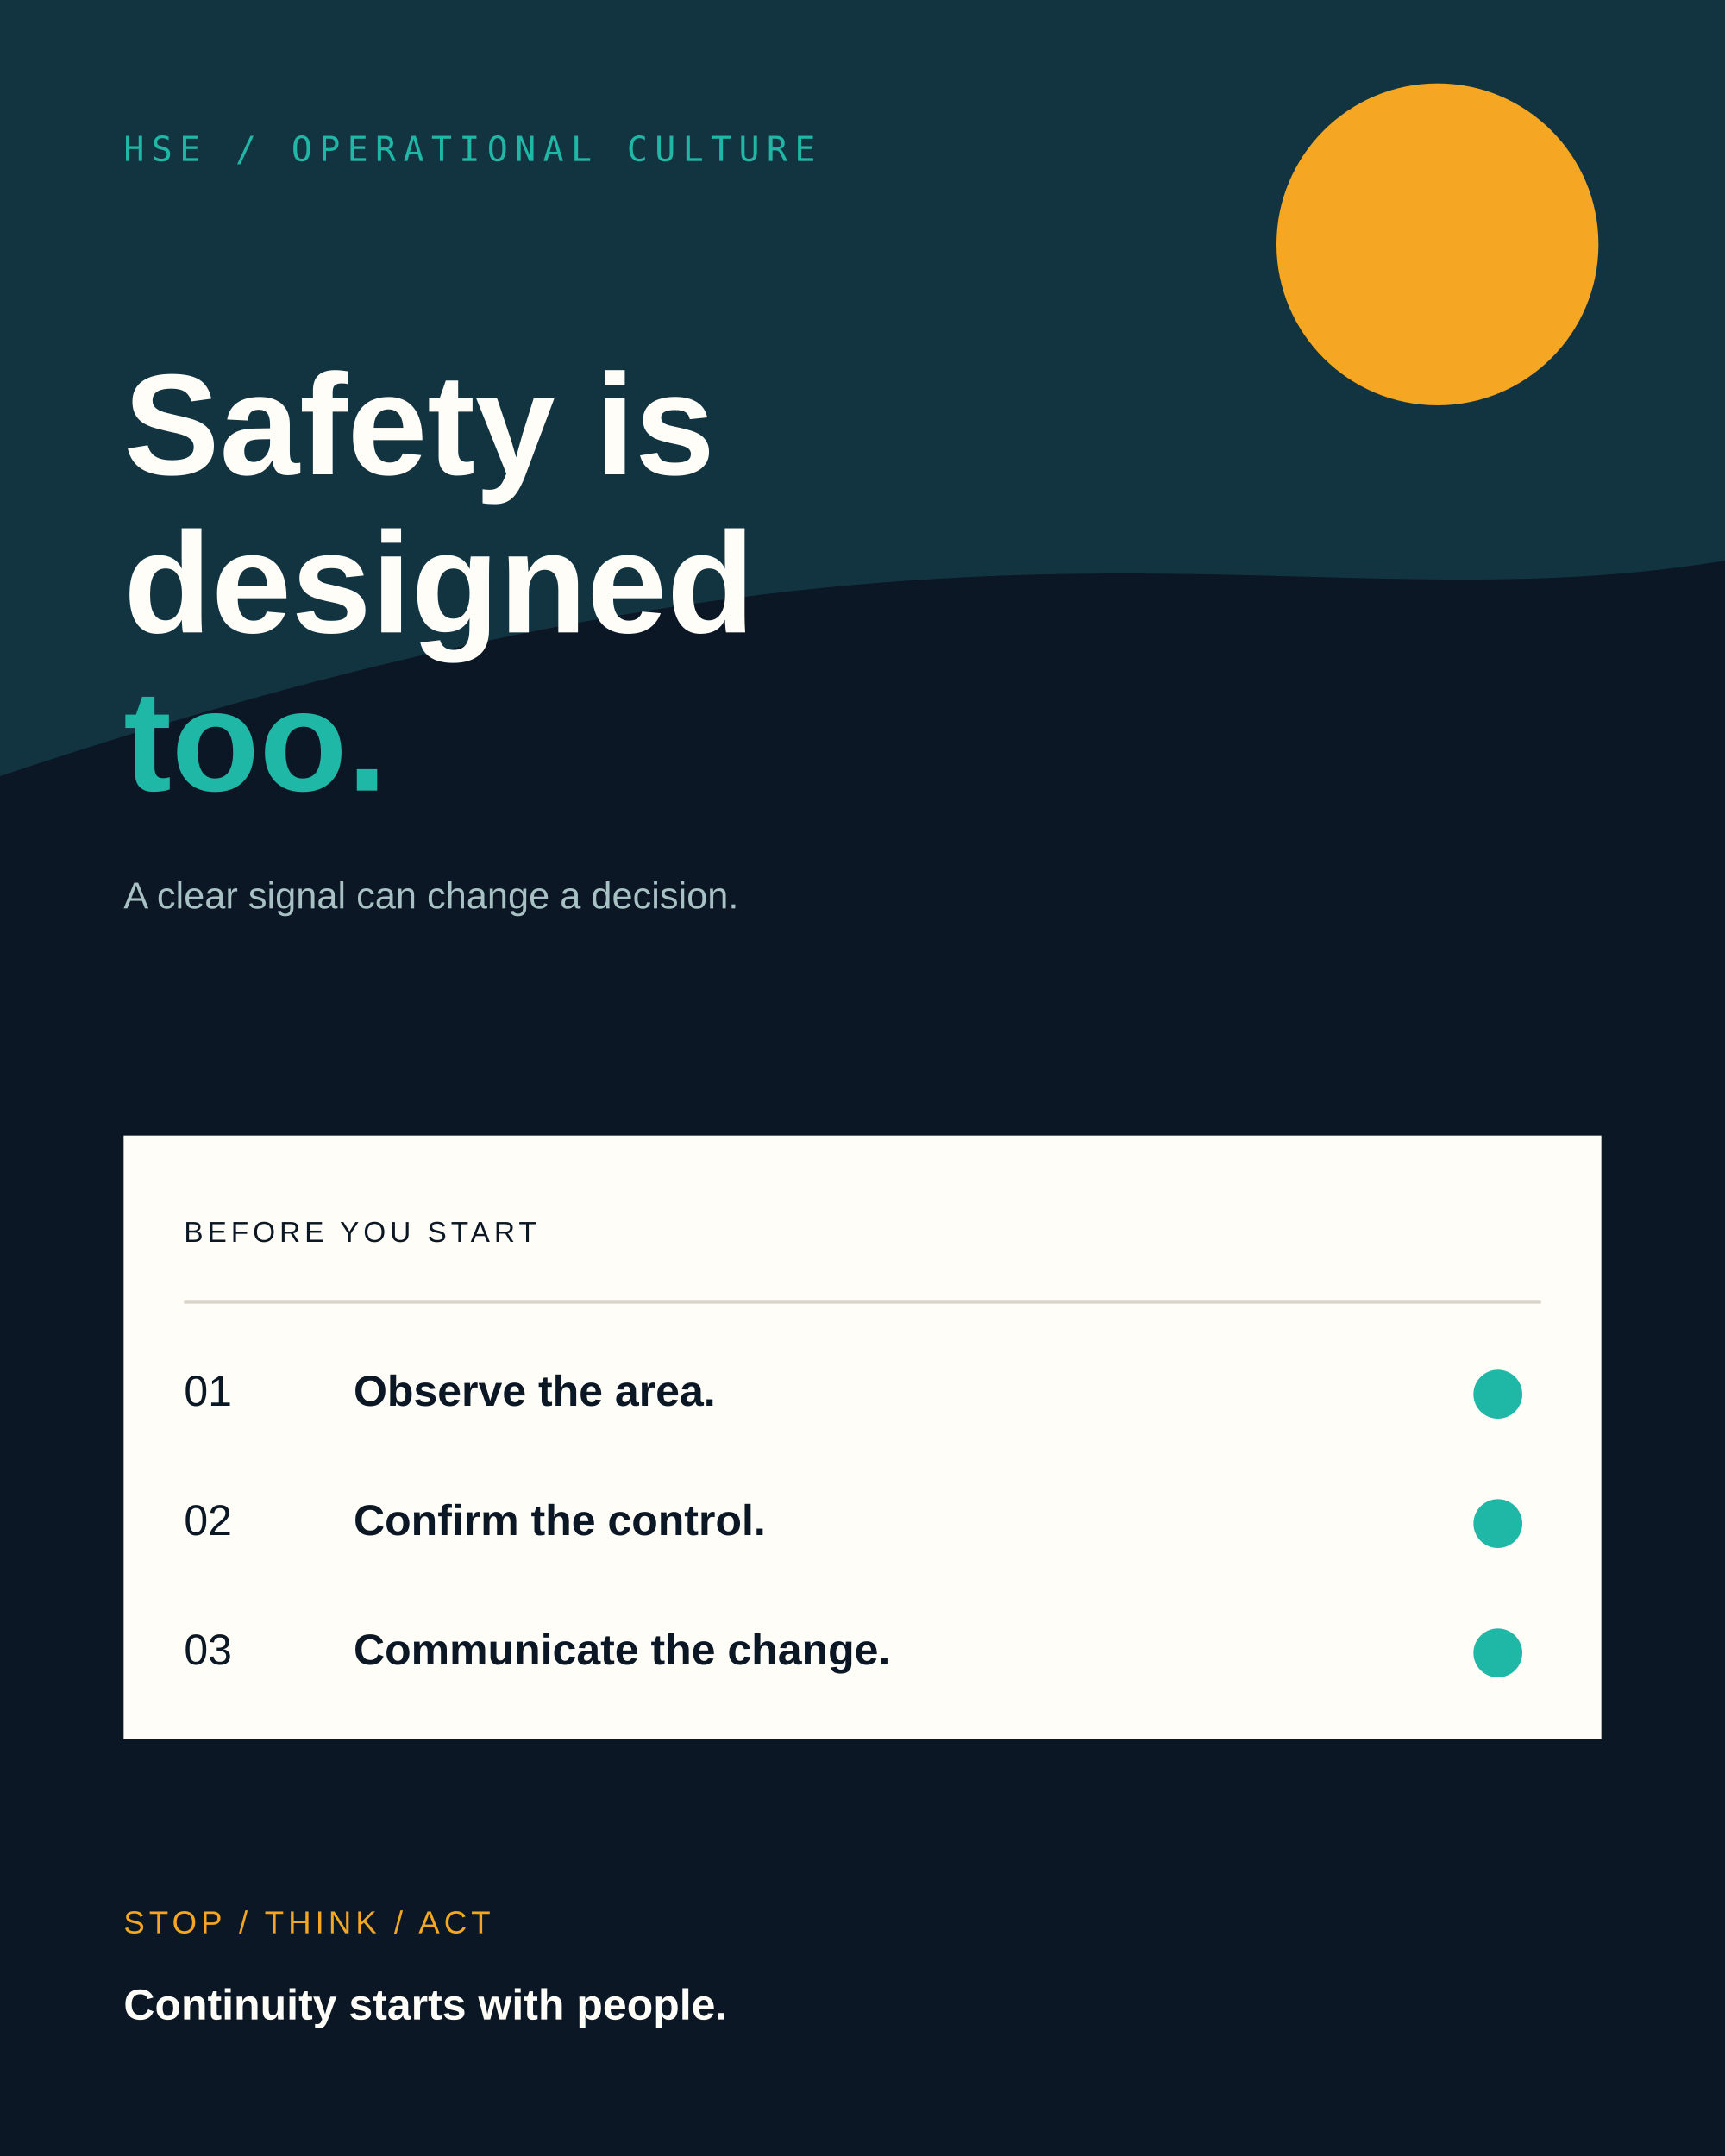
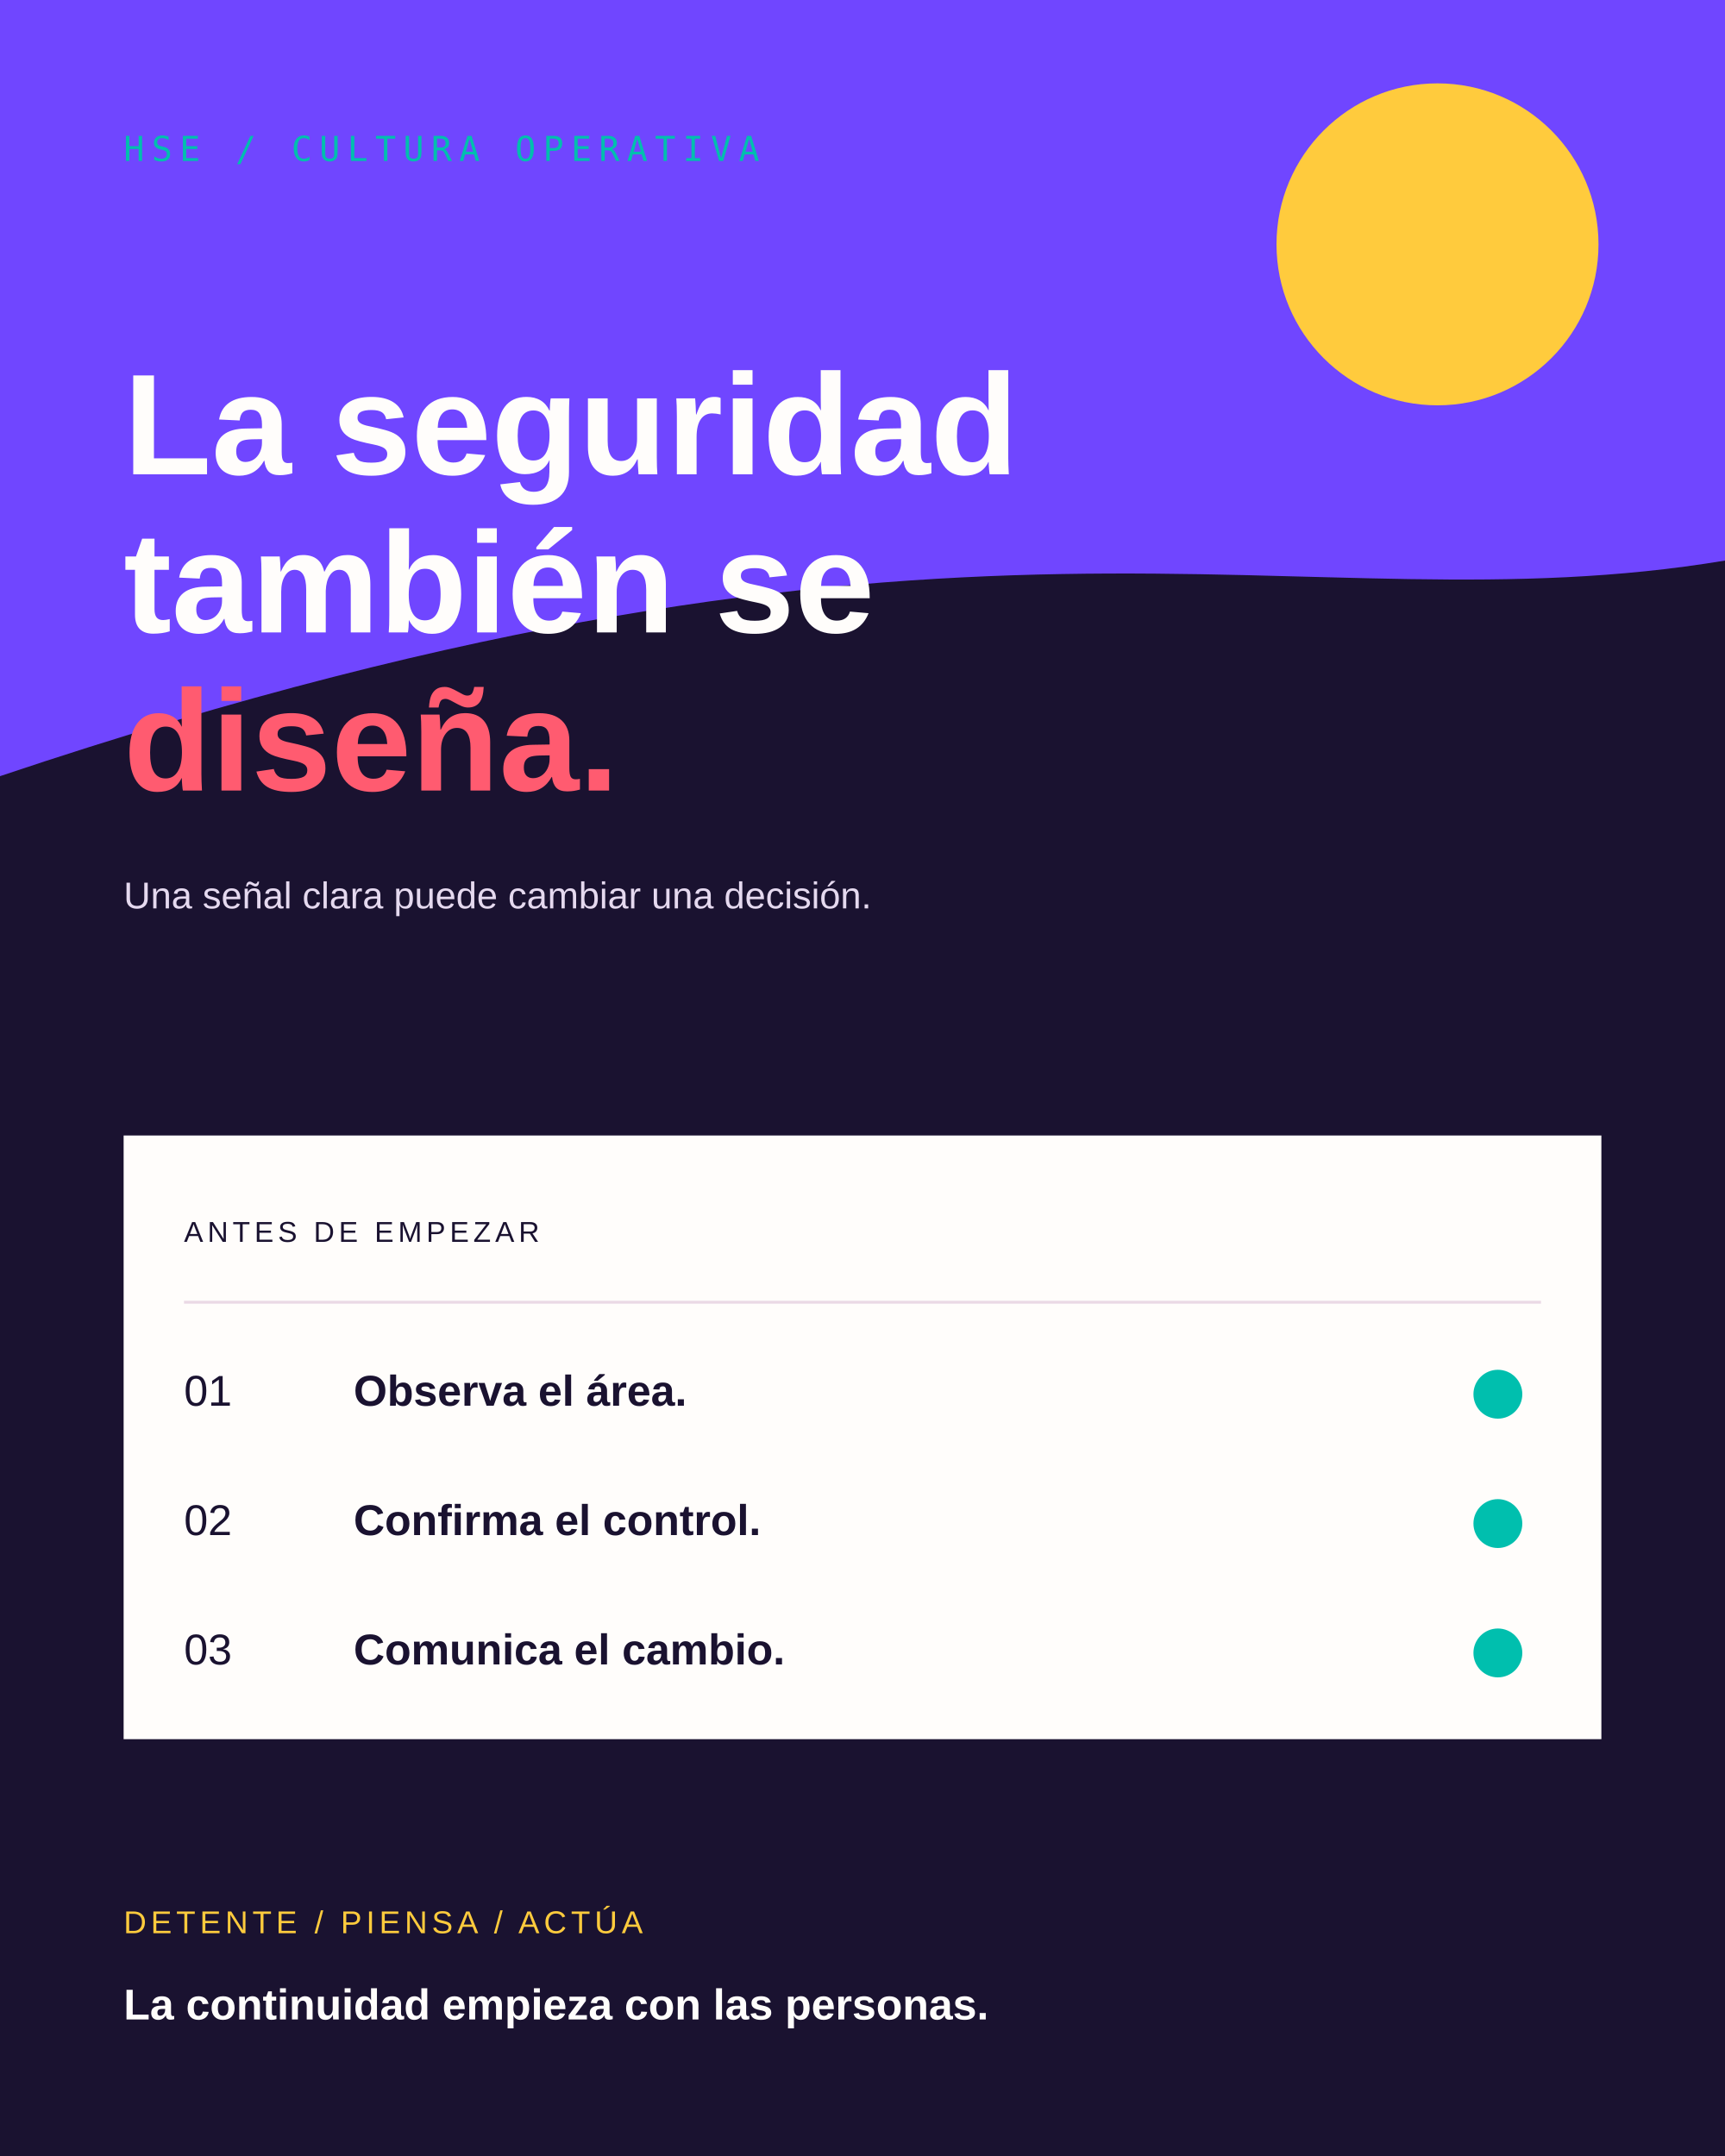
<svg xmlns="http://www.w3.org/2000/svg" viewBox="0 0 1200 1500" role="img" aria-labelledby="title desc">
-   <rect width="1200" height="1500" fill="#0b1724" />
-   <path d="M0 0h1200v390c-300 50-530-75-1200 150Z" fill="#123441" />
-   <circle cx="1000" cy="170" r="112" fill="#f5a623" />
+   <rect width="1200" height="1500" fill="#1a1230" />
+   <path d="M0 0h1200v390c-300 50-530-75-1200 150Z" fill="#7046ff" />
+   <circle cx="1000" cy="170" r="112" fill="#ffcb3d" />
  <g font-family="Arial,sans-serif">
-     <text x="86" y="112" fill="#1fb7a6" font-family="monospace" font-size="24" letter-spacing="5">HSE / OPERATIONAL CULTURE</text>
-     <text x="86" y="330" fill="#fffdf8" font-size="100" font-weight="700">Safety is</text>
-     <text x="86" y="440" fill="#fffdf8" font-size="100" font-weight="700">designed</text>
-     <text x="86" y="550" fill="#1fb7a6" font-size="100" font-weight="700">too.</text>
-     <text x="86" y="632" fill="#a7c1c4" font-size="26">A clear signal can change a decision.</text>
+     <text x="86" y="112" fill="#00bfae" font-family="monospace" font-size="24" letter-spacing="5">HSE / CULTURA OPERATIVA</text>
+     <text x="86" y="330" fill="#fffdfb" font-size="100" font-weight="700">La seguridad</text>
+     <text x="86" y="440" fill="#fffdfb" font-size="100" font-weight="700">también se</text>
+     <text x="86" y="550" fill="#ff5b70" font-size="100" font-weight="700">diseña.</text>
+     <text x="86" y="632" fill="#e5d9ef" font-size="26">Una señal clara puede cambiar una decisión.</text>
    <g transform="translate(86 790)">
-       <rect width="1028" height="420" fill="#fffdf8" />
-       <text x="42" y="74" fill="#0b1724" font-size="20" letter-spacing="3">BEFORE YOU START</text>
-       <path d="M42 116h944" stroke="#d9d4c9" stroke-width="2" />
-       <g fill="#0b1724" font-size="30">
+       <rect width="1028" height="420" fill="#fffdfb" />
+       <text x="42" y="74" fill="#1a1230" font-size="20" letter-spacing="3">ANTES DE EMPEZAR</text>
+       <path d="M42 116h944" stroke="#ead9e5" stroke-width="2" />
+       <g fill="#1a1230" font-size="30">
        <text x="42" y="188">01</text>
-         <text x="160" y="188" font-weight="700">Observe the area.</text>
+         <text x="160" y="188" font-weight="700">Observa el área.</text>
        <text x="42" y="278">02</text>
-         <text x="160" y="278" font-weight="700">Confirm the control.</text>
+         <text x="160" y="278" font-weight="700">Confirma el control.</text>
        <text x="42" y="368">03</text>
-         <text x="160" y="368" font-weight="700">Communicate the change.</text>
+         <text x="160" y="368" font-weight="700">Comunica el cambio.</text>
      </g>
-       <g fill="#1fb7a6">
+       <g fill="#00bfae">
        <circle cx="956" cy="180" r="17" />
        <circle cx="956" cy="270" r="17" />
        <circle cx="956" cy="360" r="17" />
      </g>
    </g>
-     <text x="86" y="1345" fill="#f5a623" font-size="22" letter-spacing="3">STOP / THINK / ACT</text>
-     <text x="86" y="1405" fill="#fffdf8" font-size="30" font-weight="700">Continuity starts with people.</text>
+     <text x="86" y="1345" fill="#ffcb3d" font-size="22" letter-spacing="3">DETENTE / PIENSA / ACTÚA</text>
+     <text x="86" y="1405" fill="#fffdfb" font-size="30" font-weight="700">La continuidad empieza con las personas.</text>
  </g>
</svg>
